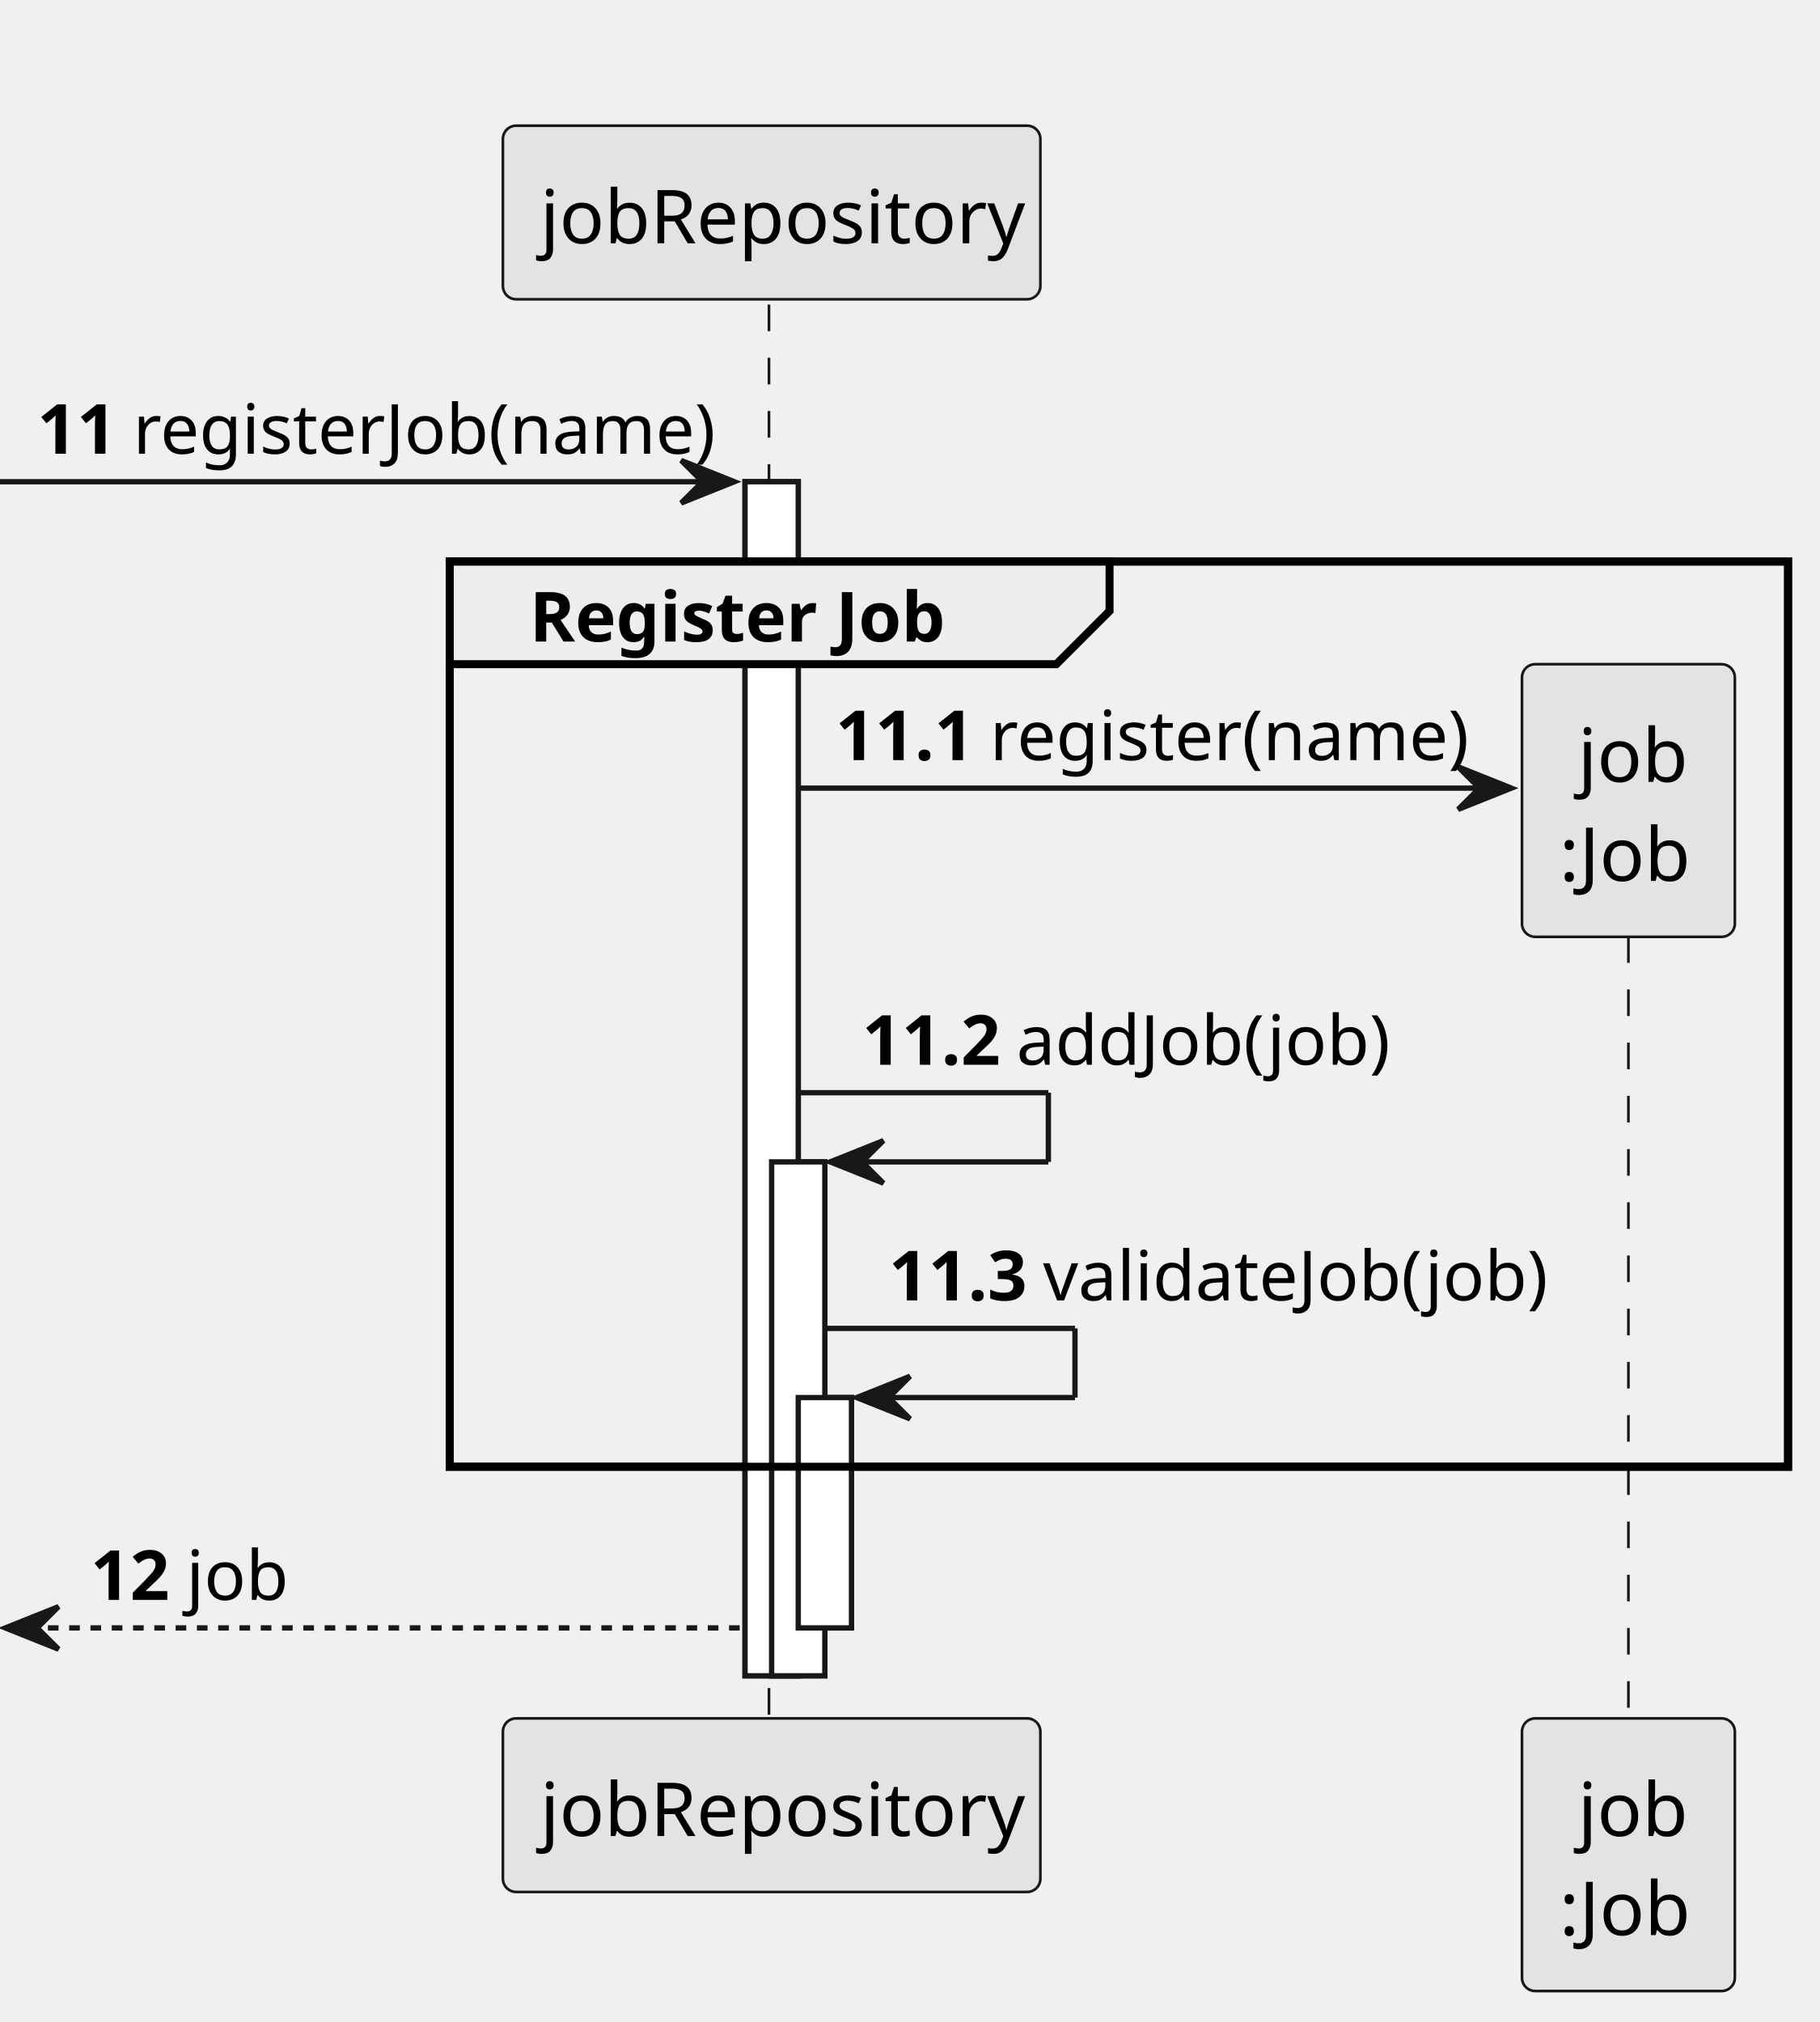
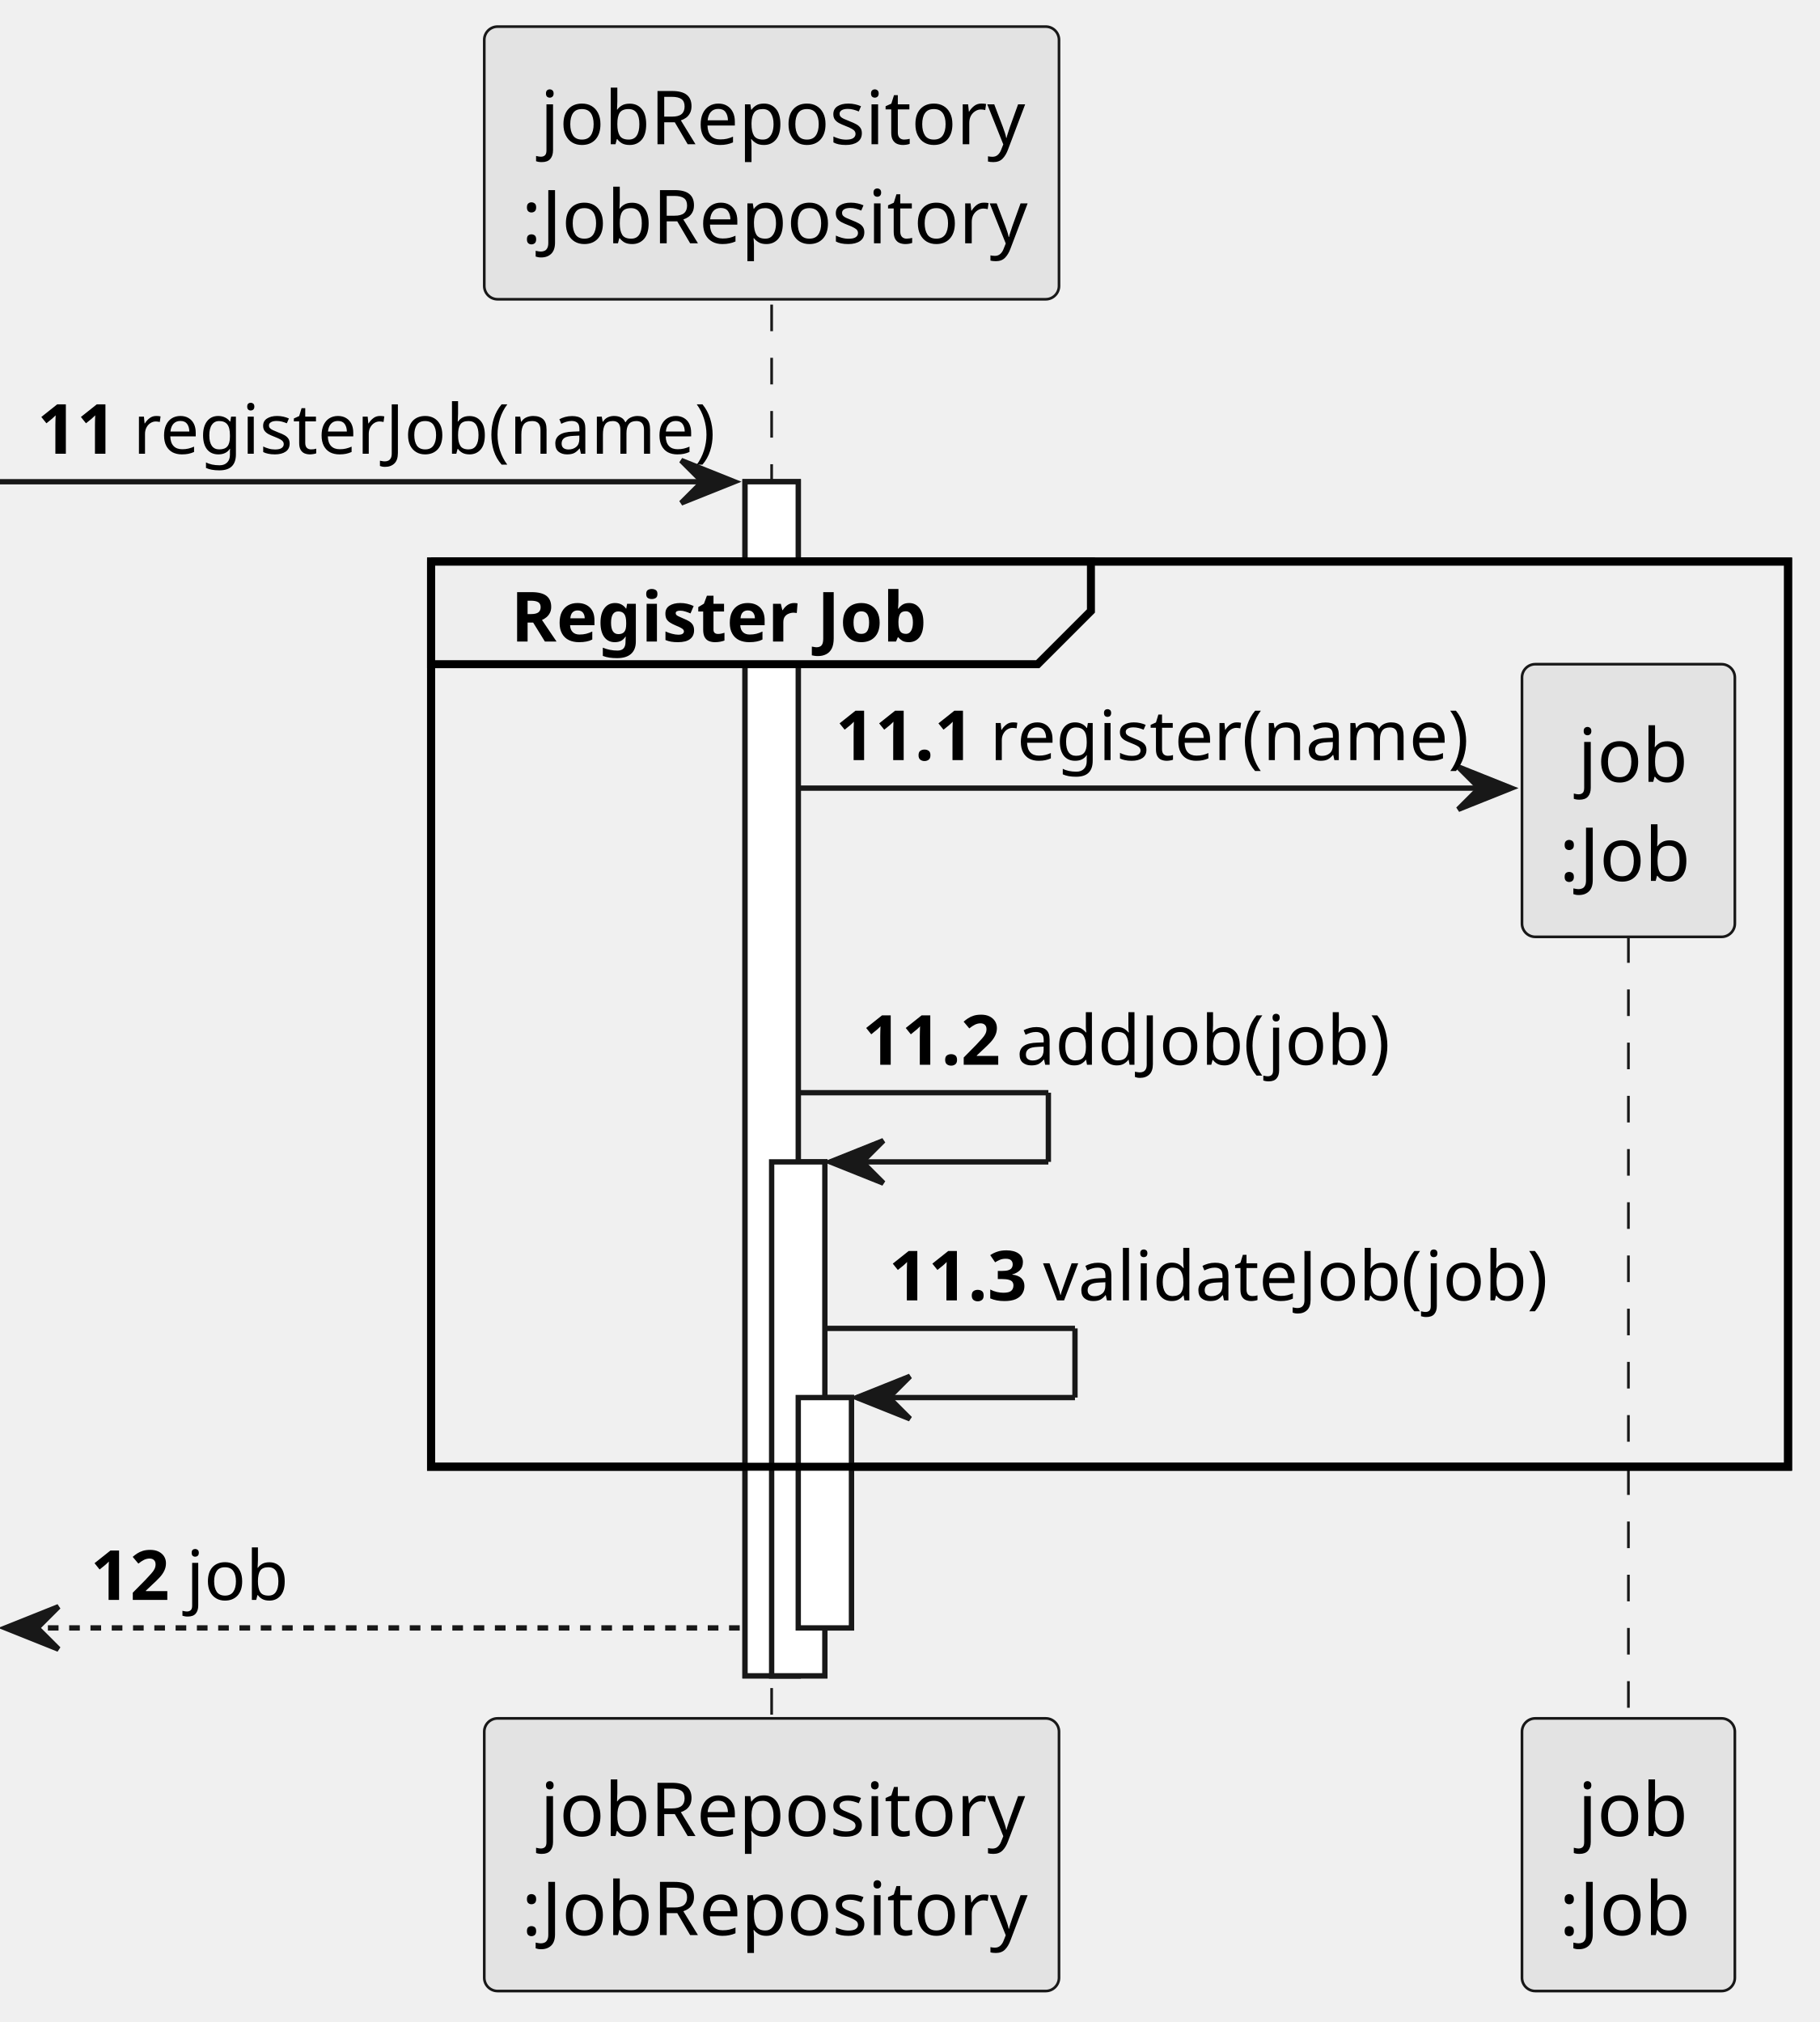
<svg xmlns="http://www.w3.org/2000/svg" contentStyleType="text/css" height="380px" preserveAspectRatio="none" style="width:342px;height:380px;background:#FFFFFF;" version="1.1" viewBox="0 0 342 380" width="342px" zoomAndPan="magnify">
  <defs />
  <g>
    <rect fill="#FFFFFF" height="224.406" style="stroke:#181818;stroke-width:1.0;" width="10" x="140" y="90.533" />
    <rect fill="#FFFFFF" height="96.582" style="stroke:#181818;stroke-width:1.0;" width="10" x="145" y="218.357" />
    <rect fill="#FFFFFF" height="43.291" style="stroke:#181818;stroke-width:1.0;" width="10" x="150" y="262.648" />
-     <rect fill="none" height="170.115" style="stroke:#000000;stroke-width:1.5;" width="251.5" x="84.5" y="105.533" />
-     <line style="stroke:#181818;stroke-width:0.5;stroke-dasharray:5.0,5.0;" x1="144.5" x2="144.5" y1="57.242" y2="323.94" />
+     <rect fill="none" height="170.115" style="stroke:#000000;stroke-width:1.5;" width="255" x="81" y="105.533" />
+     <line style="stroke:#181818;stroke-width:0.5;stroke-dasharray:5.0,5.0;" x1="145" x2="145" y1="57.242" y2="323.94" />
    <line style="stroke:#181818;stroke-width:0.5;stroke-dasharray:5.0,5.0;" x1="306" x2="306" y1="165.945" y2="323.94" />
-     <rect fill="#E3E3E3" height="32.621" rx="2.5" ry="2.5" style="stroke:#181818;stroke-width:0.5;" width="101" x="94.5" y="23.621" />
-     <text fill="#000000" font-family="sans-serif" font-size="14" lengthAdjust="spacing" textLength="87" x="101.5" y="45.728">jobRepository</text>
-     <rect fill="#E3E3E3" height="32.621" rx="2.5" ry="2.5" style="stroke:#181818;stroke-width:0.5;" width="101" x="94.5" y="322.94" />
+     <rect fill="#E3E3E3" height="51.242" rx="2.5" ry="2.5" style="stroke:#181818;stroke-width:0.5;" width="108" x="91" y="5" />
+     <text fill="#000000" font-family="sans-serif" font-size="14" lengthAdjust="spacing" textLength="87" x="101.5" y="27.107">jobRepository</text>
+     <text fill="#000000" font-family="sans-serif" font-size="14" lengthAdjust="spacing" textLength="94" x="98" y="45.728">:JobRepository</text>
+     <rect fill="#E3E3E3" height="51.242" rx="2.5" ry="2.5" style="stroke:#181818;stroke-width:0.5;" width="108" x="91" y="322.94" />
    <text fill="#000000" font-family="sans-serif" font-size="14" lengthAdjust="spacing" textLength="87" x="101.5" y="345.047">jobRepository</text>
+     <text fill="#000000" font-family="sans-serif" font-size="14" lengthAdjust="spacing" textLength="94" x="98" y="363.668">:JobRepository</text>
    <rect fill="#E3E3E3" height="51.242" rx="2.5" ry="2.5" style="stroke:#181818;stroke-width:0.5;" width="40" x="286" y="322.94" />
    <text fill="#000000" font-family="sans-serif" font-size="14" lengthAdjust="spacing" textLength="19" x="296.5" y="345.047">job</text>
    <text fill="#000000" font-family="sans-serif" font-size="14" lengthAdjust="spacing" textLength="26" x="293" y="363.668">:Job</text>
    <rect fill="#FFFFFF" height="224.406" style="stroke:#181818;stroke-width:1.0;" width="10" x="140" y="90.533" />
    <rect fill="#FFFFFF" height="96.582" style="stroke:#181818;stroke-width:1.0;" width="10" x="145" y="218.357" />
    <rect fill="#FFFFFF" height="43.291" style="stroke:#181818;stroke-width:1.0;" width="10" x="150" y="262.648" />
    <polygon fill="#181818" points="128,86.533,138,90.533,128,94.533,132,90.533" style="stroke:#181818;stroke-width:1.0;" />
    <line style="stroke:#181818;stroke-width:1.0;" x1="0" x2="134" y1="90.533" y2="90.533" />
    <text fill="#000000" font-family="sans-serif" font-size="13" font-weight="bold" lengthAdjust="spacing" textLength="14" x="7" y="85.27">11</text>
    <text fill="#000000" font-family="sans-serif" font-size="13" lengthAdjust="spacing" textLength="103" x="25" y="85.27">registerJob(name)</text>
-     <path d="M84.5,105.533 L208.5,105.533 L208.5,114.824 L198.5,124.824 L84.5,124.824 L84.5,105.533 " fill="#EEEEEE" style="stroke:#000000;stroke-width:1.5;" />
-     <rect fill="none" height="170.115" style="stroke:#000000;stroke-width:1.5;" width="251.5" x="84.5" y="105.533" />
-     <text fill="#000000" font-family="sans-serif" font-size="13" font-weight="bold" lengthAdjust="spacing" textLength="79" x="99.5" y="120.561">Register Job</text>
+     <path d="M81,105.533 L205,105.533 L205,114.824 L195,124.824 L81,124.824 L81,105.533 " fill="#EEEEEE" style="stroke:#000000;stroke-width:1.5;" />
+     <rect fill="none" height="170.115" style="stroke:#000000;stroke-width:1.5;" width="255" x="81" y="105.533" />
+     <text fill="#000000" font-family="sans-serif" font-size="13" font-weight="bold" lengthAdjust="spacing" textLength="79" x="96" y="120.561">Register Job</text>
    <polygon fill="#181818" points="274,144.115,284,148.115,274,152.115,278,148.115" style="stroke:#181818;stroke-width:1.0;" />
    <line style="stroke:#181818;stroke-width:1.0;" x1="150" x2="280" y1="148.115" y2="148.115" />
    <text fill="#000000" font-family="sans-serif" font-size="13" font-weight="bold" lengthAdjust="spacing" textLength="25" x="157" y="142.852">11.1</text>
    <text fill="#000000" font-family="sans-serif" font-size="13" lengthAdjust="spacing" textLength="83" x="186" y="142.852">register(name)</text>
    <rect fill="#E3E3E3" height="51.242" rx="2.5" ry="2.5" style="stroke:#181818;stroke-width:0.5;" width="40" x="286" y="124.824" />
    <text fill="#000000" font-family="sans-serif" font-size="14" lengthAdjust="spacing" textLength="19" x="296.5" y="146.932">job</text>
    <text fill="#000000" font-family="sans-serif" font-size="14" lengthAdjust="spacing" textLength="26" x="293" y="165.553">:Job</text>
    <line style="stroke:#181818;stroke-width:1.0;" x1="150" x2="197" y1="205.357" y2="205.357" />
    <line style="stroke:#181818;stroke-width:1.0;" x1="197" x2="197" y1="205.357" y2="218.357" />
    <line style="stroke:#181818;stroke-width:1.0;" x1="156" x2="197" y1="218.357" y2="218.357" />
    <polygon fill="#181818" points="166,214.357,156,218.357,166,222.357,162,218.357" style="stroke:#181818;stroke-width:1.0;" />
    <text fill="#000000" font-family="sans-serif" font-size="13" font-weight="bold" lengthAdjust="spacing" textLength="25" x="162" y="200.095">11.2</text>
    <text fill="#000000" font-family="sans-serif" font-size="13" lengthAdjust="spacing" textLength="66" x="191" y="200.095">addJob(job)</text>
    <line style="stroke:#181818;stroke-width:1.0;" x1="155" x2="202" y1="249.648" y2="249.648" />
    <line style="stroke:#181818;stroke-width:1.0;" x1="202" x2="202" y1="249.648" y2="262.648" />
    <line style="stroke:#181818;stroke-width:1.0;" x1="161" x2="202" y1="262.648" y2="262.648" />
    <polygon fill="#181818" points="171,258.648,161,262.648,171,266.648,167,262.648" style="stroke:#181818;stroke-width:1.0;" />
    <text fill="#000000" font-family="sans-serif" font-size="13" font-weight="bold" lengthAdjust="spacing" textLength="25" x="167" y="244.386">11.3</text>
    <text fill="#000000" font-family="sans-serif" font-size="13" lengthAdjust="spacing" textLength="88" x="196" y="244.386">validateJob(job)</text>
    <polygon fill="#181818" points="11,301.94,1,305.94,11,309.94,7,305.94" style="stroke:#181818;stroke-width:1.0;" />
    <line style="stroke:#181818;stroke-width:1.0;stroke-dasharray:2.0,2.0;" x1="5" x2="139" y1="305.94" y2="305.94" />
    <text fill="#000000" font-family="sans-serif" font-size="13" font-weight="bold" lengthAdjust="spacing" textLength="14" x="17" y="300.677">12</text>
    <text fill="#000000" font-family="sans-serif" font-size="13" lengthAdjust="spacing" textLength="17" x="35" y="300.677">job</text>
  </g>
</svg>
